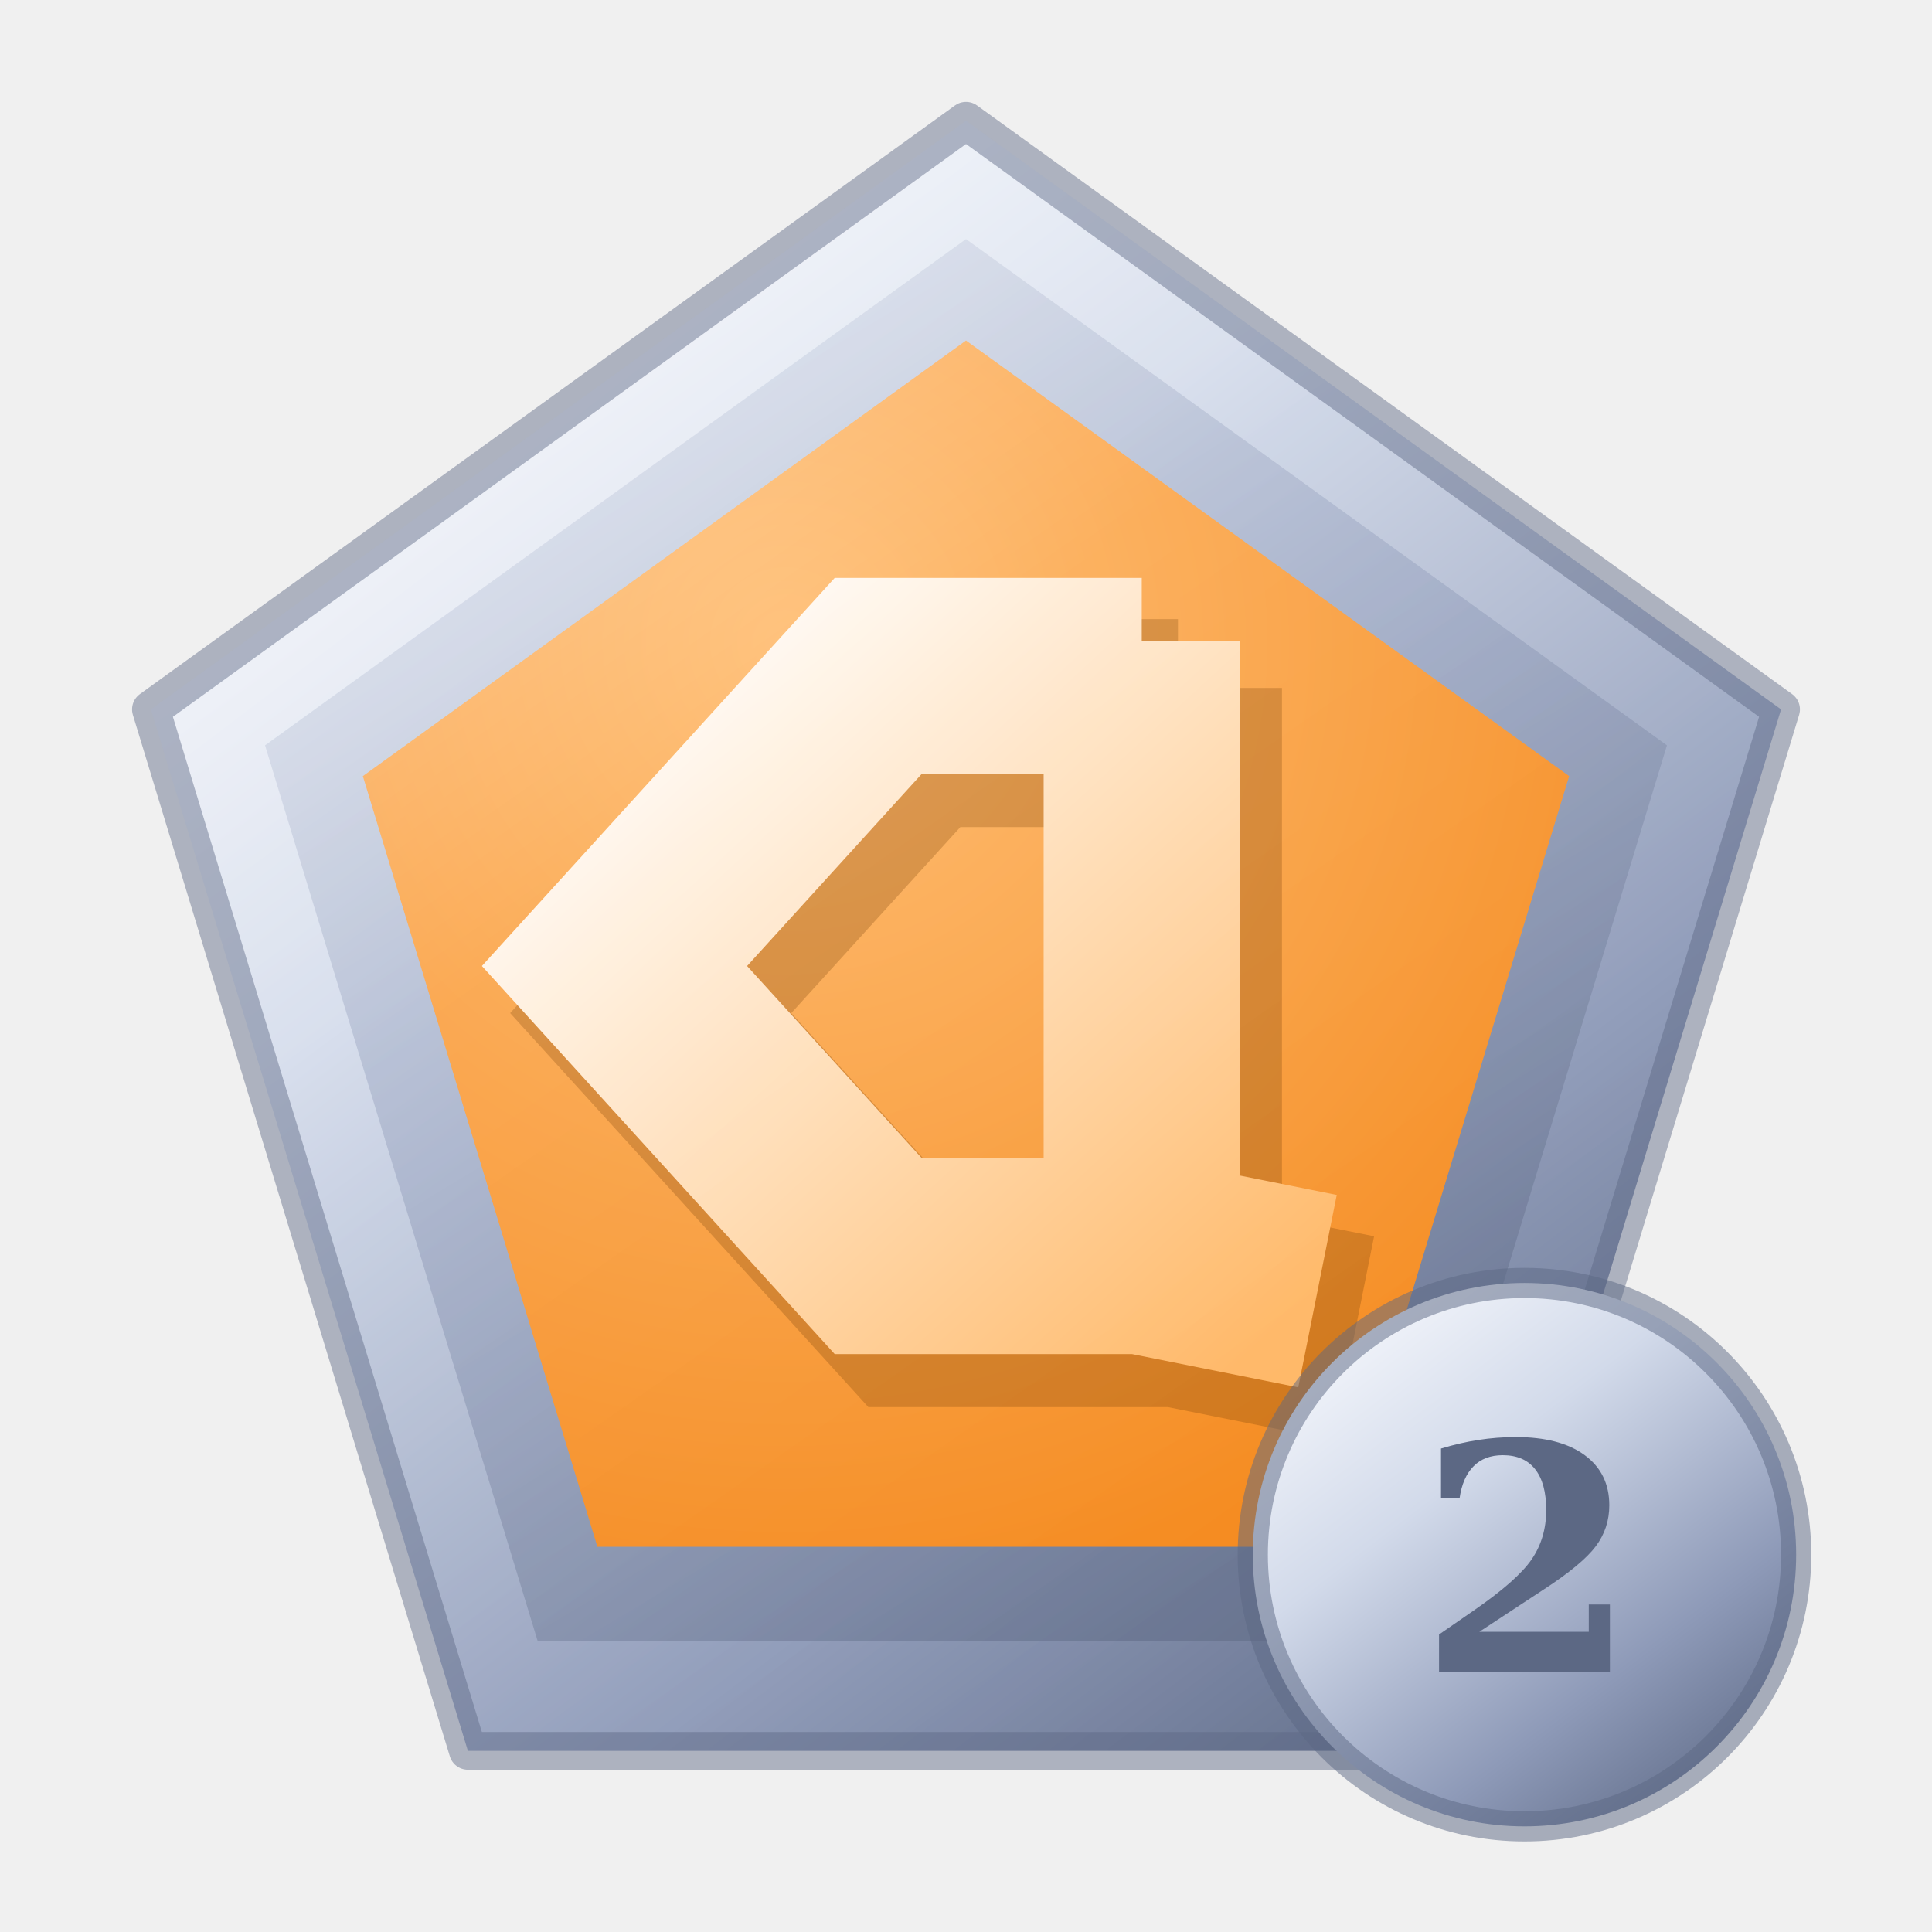
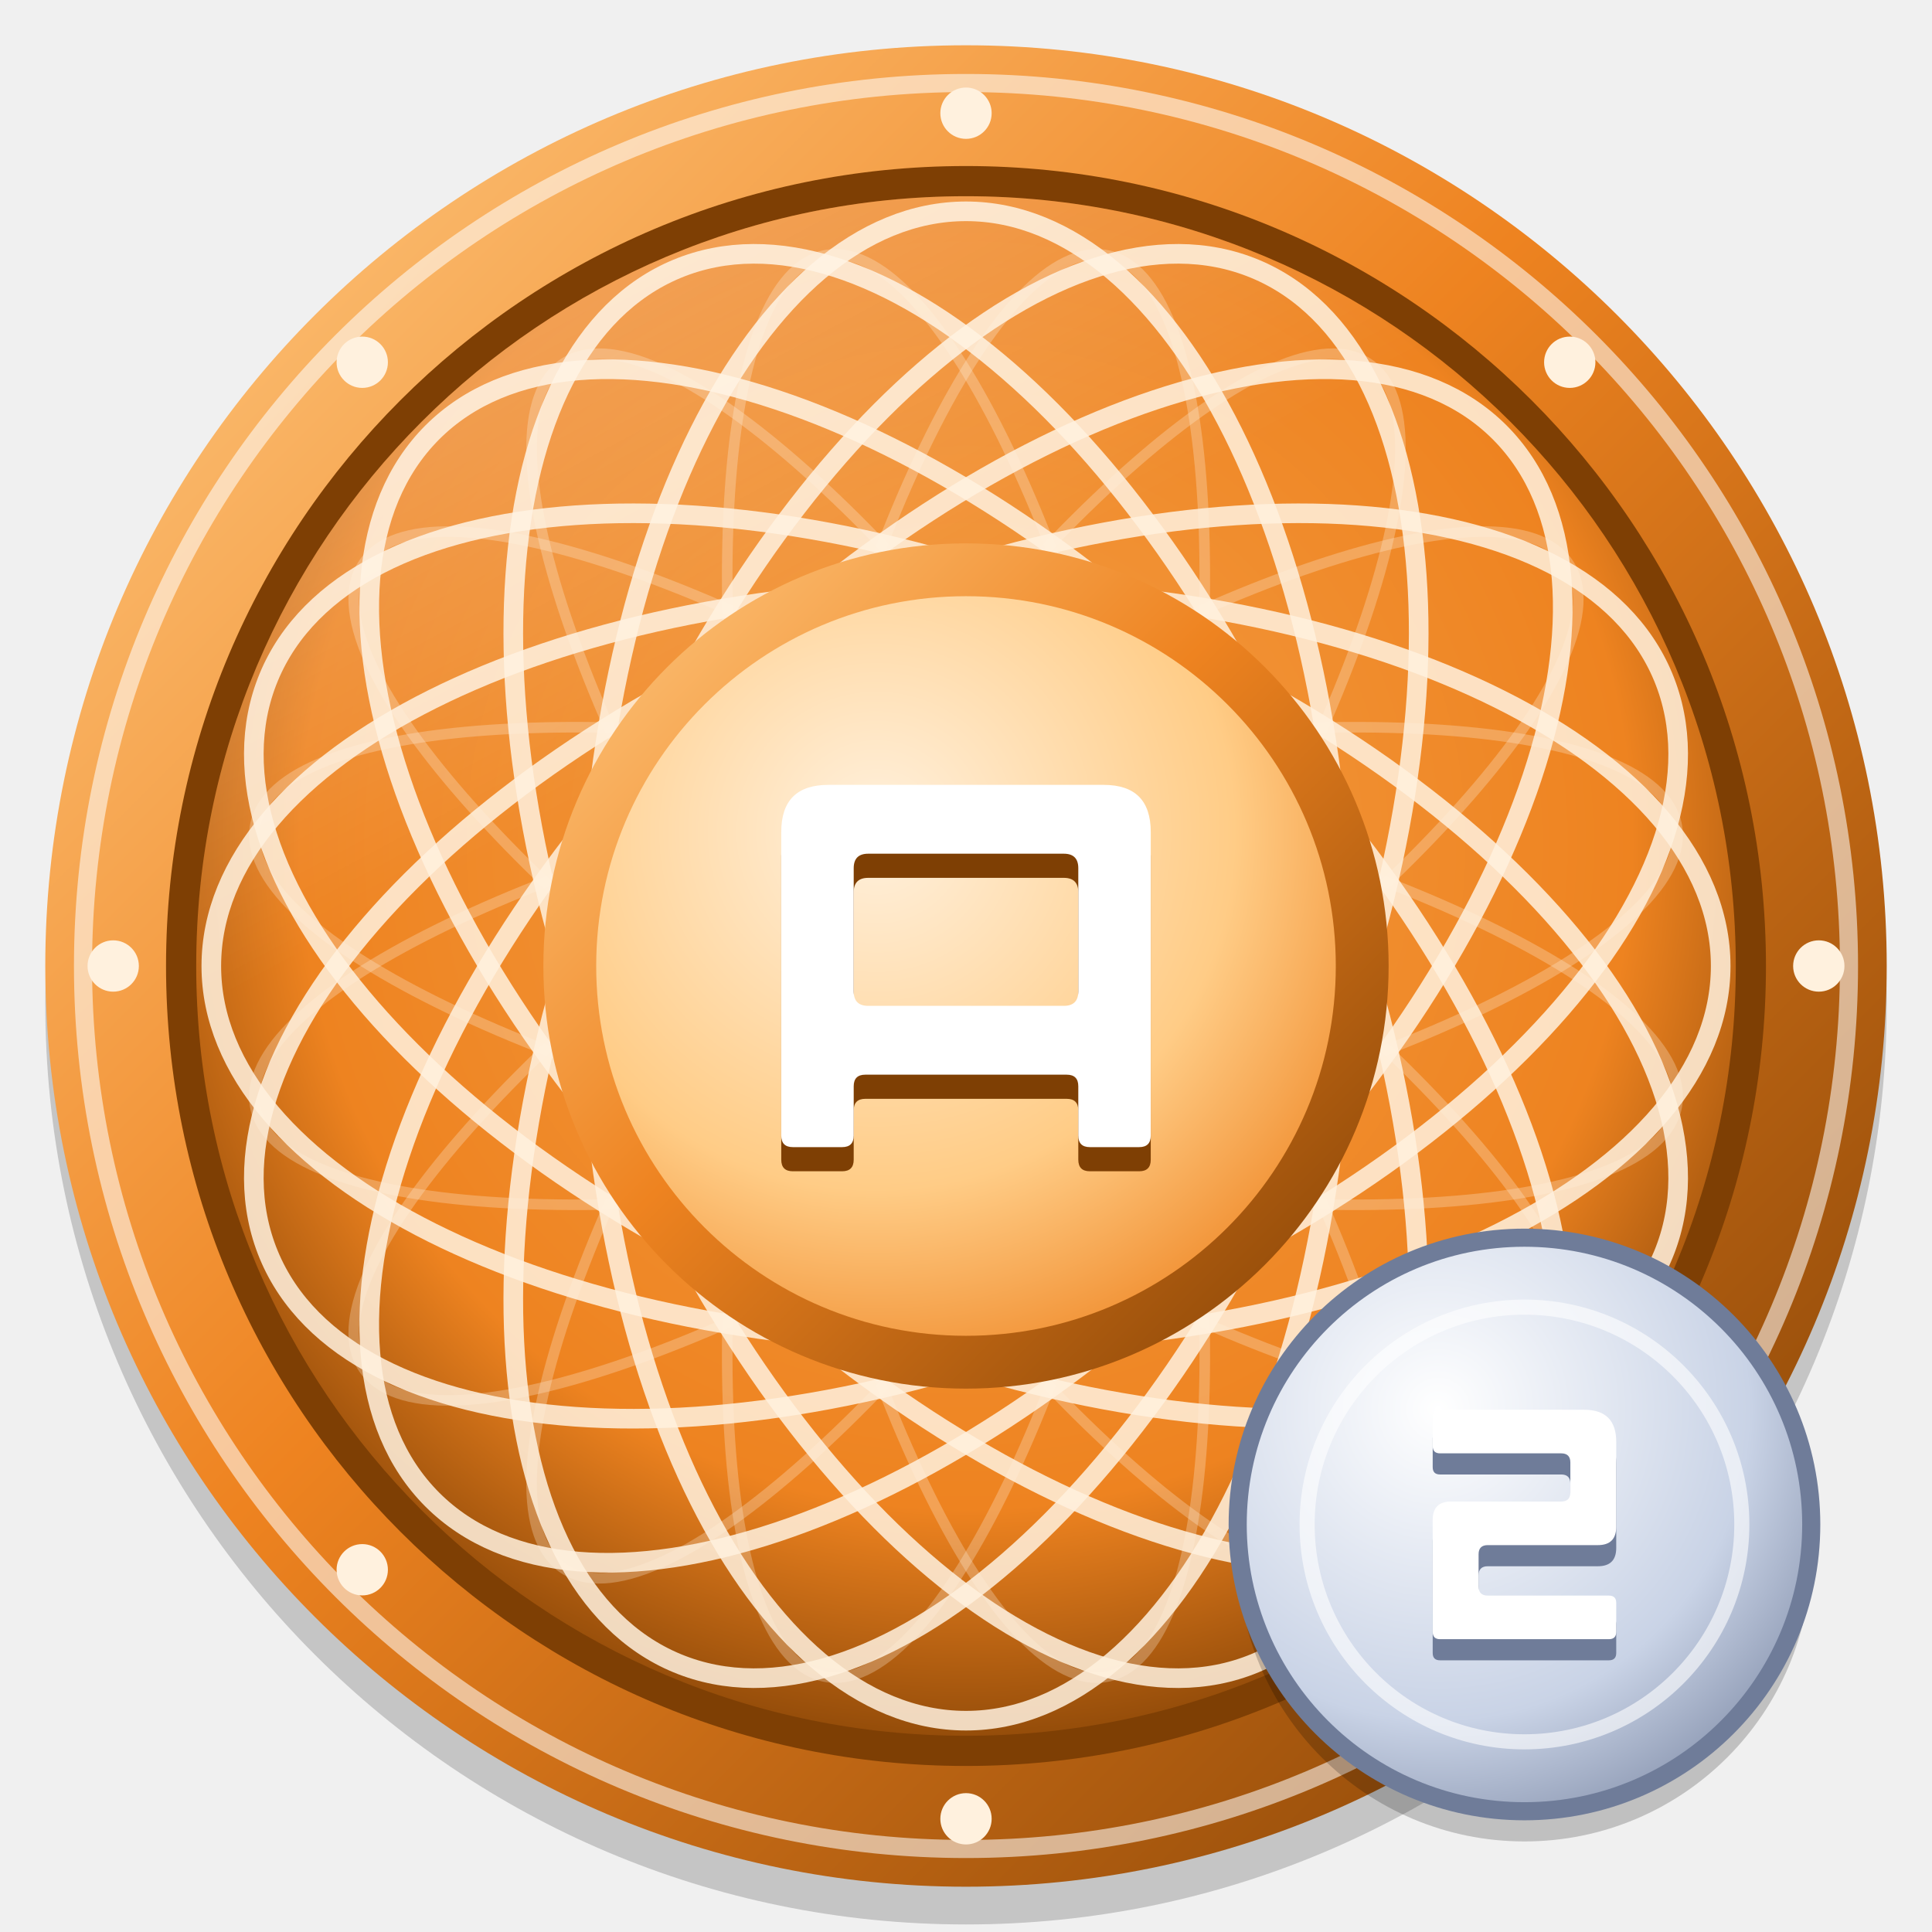
- <svg xmlns="http://www.w3.org/2000/svg" width="128" height="128" viewBox="0 0 128 128" fill="none">
+ <svg xmlns="http://www.w3.org/2000/svg" viewBox="0 0 128 128" fill="none">
  <defs>
-     <linearGradient id="Lalphapentagonlogo2p" x1="12%" y1="0%" x2="88%" y2="100%">
-       <stop offset="0" stop-color="#FBFCFF" stop-opacity="1" />
-       <stop offset="0.35" stop-color="#D2DAEA" stop-opacity="1" />
-       <stop offset="0.72" stop-color="#8E9AB8" stop-opacity="1" />
-       <stop offset="1" stop-color="#5C6884" stop-opacity="1" />
+     <linearGradient id="roalpha2rim" x1="0" y1="0" x2="1" y2="1">
+       <stop offset="0" stop-color="#FFCC86" />
+       <stop offset=".45" stop-color="#EE8320" />
+       <stop offset="1" stop-color="#7E3F04" />
    </linearGradient>
-     <linearGradient id="Lalphapentagonlogo2i" x1="0%" y1="0%" x2="60%" y2="100%">
-       <stop offset="0" stop-color="#D2DAEA" stop-opacity="1" />
-       <stop offset="0.55" stop-color="#8E9AB8" stop-opacity="1" />
-       <stop offset="1" stop-color="#5C6884" stop-opacity="1" />
+     <radialGradient id="roalpha2face" cx=".5" cy=".42" r=".62">
+       <stop offset="0" stop-color="#F49D44" />
+       <stop offset=".7" stop-color="#EE8320" />
+       <stop offset="1" stop-color="#7E3F04" />
+     </radialGradient>
+     <radialGradient id="roalpha2med" cx=".38" cy=".32" r=".8">
+       <stop offset="0" stop-color="#FFF1DE" />
+       <stop offset=".6" stop-color="#FFCC86" />
+       <stop offset="1" stop-color="#EE8320" />
+     </radialGradient>
+     <linearGradient id="roalpha2shine" x1="0" y1="0" x2=".7" y2="1">
+       <stop offset="0" stop-color="#fff" stop-opacity=".5" />
+       <stop offset=".5" stop-color="#fff" stop-opacity="0" />
    </linearGradient>
-     <linearGradient id="Lalphapentagonlogo2g" x1="0%" y1="0%" x2="70%" y2="100%">
-       <stop offset="0" stop-color="#FFFFFF" stop-opacity="0.55" />
-       <stop offset="0.45" stop-color="#FFFFFF" stop-opacity="0.1" />
-       <stop offset="1" stop-color="#FFFFFF" stop-opacity="0" />
-     </linearGradient>
-     <radialGradient id="Lalphapentagonlogo2c" cx="35%" cy="25%" r="80%">
-       <stop offset="0" stop-color="#FFB765" stop-opacity="1" />
-       <stop offset="1" stop-color="#F58A1E" stop-opacity="1" />
+     <clipPath id="roalpha2clip">
+       <circle cx="64" cy="64" r="51" />
+     </clipPath>
+   </defs>
+   <circle cx="64" cy="66.5" r="61" fill="#000" opacity=".18" />
+   <circle cx="64" cy="64" r="61" fill="url(#roalpha2rim)" />
+   <circle cx="64" cy="64" r="58.5" fill="none" stroke="#fff" stroke-opacity=".55" stroke-width="1.2" />
+   <circle cx="64.0" cy="7.5" r="1.7" fill="#FFF1DE" />
+   <circle cx="104.0" cy="24.0" r="1.7" fill="#FFF1DE" />
+   <circle cx="120.5" cy="64.0" r="1.7" fill="#FFF1DE" />
+   <circle cx="104.0" cy="104.0" r="1.7" fill="#FFF1DE" />
+   <circle cx="64.0" cy="120.5" r="1.7" fill="#FFF1DE" />
+   <circle cx="24.0" cy="104.0" r="1.7" fill="#FFF1DE" />
+   <circle cx="7.5" cy="64.0" r="1.7" fill="#FFF1DE" />
+   <circle cx="24.0" cy="24.0" r="1.7" fill="#FFF1DE" />
+   <circle cx="64" cy="64" r="53" fill="#7E3F04" />
+   <circle cx="64" cy="64" r="51" fill="url(#roalpha2face)" />
+   <g clip-path="url(#roalpha2clip)">
+     <ellipse cx="64" cy="64" rx="48" ry="13" fill="none" stroke="#FFF1DE" stroke-opacity=".28" stroke-width=".7" transform="rotate(11.25 64 64)" />
+     <ellipse cx="64" cy="64" rx="48" ry="13" fill="none" stroke="#FFF1DE" stroke-opacity=".28" stroke-width=".7" transform="rotate(33.75 64 64)" />
+     <ellipse cx="64" cy="64" rx="48" ry="13" fill="none" stroke="#FFF1DE" stroke-opacity=".28" stroke-width=".7" transform="rotate(56.25 64 64)" />
+     <ellipse cx="64" cy="64" rx="48" ry="13" fill="none" stroke="#FFF1DE" stroke-opacity=".28" stroke-width=".7" transform="rotate(78.75 64 64)" />
+     <ellipse cx="64" cy="64" rx="48" ry="13" fill="none" stroke="#FFF1DE" stroke-opacity=".28" stroke-width=".7" transform="rotate(101.25 64 64)" />
+     <ellipse cx="64" cy="64" rx="48" ry="13" fill="none" stroke="#FFF1DE" stroke-opacity=".28" stroke-width=".7" transform="rotate(123.75 64 64)" />
+     <ellipse cx="64" cy="64" rx="48" ry="13" fill="none" stroke="#FFF1DE" stroke-opacity=".28" stroke-width=".7" transform="rotate(146.25 64 64)" />
+     <ellipse cx="64" cy="64" rx="48" ry="13" fill="none" stroke="#FFF1DE" stroke-opacity=".28" stroke-width=".7" transform="rotate(168.75 64 64)" />
+     <ellipse cx="64" cy="64" rx="50" ry="25" fill="none" stroke="#FFF1DE" stroke-opacity=".85" stroke-width="1.3" transform="rotate(0.00 64 64)" />
+     <ellipse cx="64" cy="64" rx="50" ry="25" fill="none" stroke="#FFF1DE" stroke-opacity=".85" stroke-width="1.3" transform="rotate(22.50 64 64)" />
+     <ellipse cx="64" cy="64" rx="50" ry="25" fill="none" stroke="#FFF1DE" stroke-opacity=".85" stroke-width="1.3" transform="rotate(45.00 64 64)" />
+     <ellipse cx="64" cy="64" rx="50" ry="25" fill="none" stroke="#FFF1DE" stroke-opacity=".85" stroke-width="1.3" transform="rotate(67.50 64 64)" />
+     <ellipse cx="64" cy="64" rx="50" ry="25" fill="none" stroke="#FFF1DE" stroke-opacity=".85" stroke-width="1.3" transform="rotate(90.00 64 64)" />
+     <ellipse cx="64" cy="64" rx="50" ry="25" fill="none" stroke="#FFF1DE" stroke-opacity=".85" stroke-width="1.3" transform="rotate(112.50 64 64)" />
+     <ellipse cx="64" cy="64" rx="50" ry="25" fill="none" stroke="#FFF1DE" stroke-opacity=".85" stroke-width="1.3" transform="rotate(135.00 64 64)" />
+     <ellipse cx="64" cy="64" rx="50" ry="25" fill="none" stroke="#FFF1DE" stroke-opacity=".85" stroke-width="1.3" transform="rotate(157.50 64 64)" />
+     <path d="M0 0 H128 L0 100 Z" fill="url(#roalpha2shine)" />
+   </g>
+   <circle cx="64" cy="64" r="28" fill="url(#roalpha2rim)" />
+   <circle cx="64" cy="64" r="24.5" fill="url(#roalpha2med)" />
+   <g transform="translate(0 1.6)">
+     <path d="M13.00 0.00 L89.00 0.00 Q102.00 0.00 102.00 13.00 L102.00 96.80 Q102.00 100.00 98.80 100.00 L85.20 100.00 Q82.00 100.00 82.00 96.80 L82.00 83.20 Q82.00 80.00 78.80 80.00 L23.20 80.00 Q20.00 80.00 20.00 83.20 L20.00 96.80 Q20.00 100.00 16.80 100.00 L3.20 100.00 Q0.00 100.00 0.00 96.80 L0.00 13.00 Q0.00 0.00 13.00 0.00 Z M20.00 23.00 L20.00 57.00 Q20.00 61.00 24.00 61.00 L78.00 61.00 Q82.00 61.00 82.00 57.00 L82.00 23.00 Q82.00 19.00 78.00 19.00 L24.00 19.00 Q20.00 19.00 20.00 23.00 Z" fill="#7E3F04" fill-rule="evenodd" transform="translate(51.76 52.00) scale(0.24)" />
+   </g>
+   <path d="M13.00 0.00 L89.00 0.00 Q102.00 0.00 102.00 13.00 L102.00 96.80 Q102.00 100.00 98.80 100.00 L85.20 100.00 Q82.00 100.00 82.00 96.80 L82.00 83.20 Q82.00 80.00 78.80 80.00 L23.20 80.00 Q20.00 80.00 20.00 83.20 L20.00 96.80 Q20.00 100.00 16.80 100.00 L3.20 100.00 Q0.00 100.00 0.00 96.80 L0.00 13.00 Q0.00 0.00 13.00 0.00 Z M20.00 23.00 L20.00 57.00 Q20.00 61.00 24.00 61.00 L78.00 61.00 Q82.00 61.00 82.00 57.00 L82.00 23.00 Q82.00 19.00 78.00 19.00 L24.00 19.00 Q20.00 19.00 20.00 23.00 Z" fill="#fff" fill-rule="evenodd" transform="translate(51.76 52.00) scale(0.24)" />
+   <defs>
+     <radialGradient id="roalpha2pt" cx=".35" cy=".3" r=".9">
+       <stop offset="0" stop-color="#FFFFFF" />
+       <stop offset=".6" stop-color="#C9D3E6" />
+       <stop offset="1" stop-color="#6F7C99" />
    </radialGradient>
  </defs>
-   <path d="M64 8 L118 47 L97 116 H31 L10 47 Z" fill="url(#Lalphapentagonlogo2p)" />
-   <g transform="translate(64,64) scale(.86) translate(-64,-64)">
-     <path d="M64 8 L118 47 L97 116 H31 L10 47 Z" fill="url(#Lalphapentagonlogo2i)" opacity=".55" />
+   <circle cx="101" cy="103" r="19" fill="#000" opacity=".2" />
+   <circle cx="101" cy="101" r="19" fill="url(#roalpha2pt)" stroke="#6F7C99" stroke-width="1.2" />
+   <circle cx="101" cy="101" r="14.4" fill="none" stroke="#fff" stroke-opacity=".6" stroke-width="1" />
+   <g transform="translate(0 1.4)">
+     <path d="M3.20 0.00 L66.00 0.00 Q80.00 0.00 80.00 14.00 L80.00 51.00 Q80.00 59.00 72.00 59.00 L24.00 59.00 Q20.00 59.00 20.00 63.00 L20.00 77.00 Q20.00 81.00 24.00 81.00 L76.80 81.00 Q80.00 81.00 80.00 84.20 L80.00 96.80 Q80.00 100.00 76.80 100.00 L3.20 100.00 Q0.00 100.00 0.00 96.80 L0.00 48.00 Q0.00 40.00 8.00 40.00 L56.00 40.00 Q60.00 40.00 60.00 36.00 L60.00 23.00 Q60.00 19.00 56.00 19.00 L3.20 19.00 Q0.00 19.00 0.00 15.80 L0.00 3.20 Q0.00 0.00 3.20 0.00 Z" fill="#6F7C99" transform="translate(94.92 93.40) scale(0.152)" />
  </g>
-   <g transform="translate(64,64) scale(.74) translate(-64,-64)">
-     <path d="M64 8 L118 47 L97 116 H31 L10 47 Z" fill="url(#Lalphapentagonlogo2c)" />
-   </g>
-   <defs>
-     <linearGradient id="gLalphapentagonlogo2logo" x1="0%" y1="0%" x2="100%" y2="100%">
-       <stop offset="0" stop-color="#FFFFFF" />
-       <stop offset="1" stop-color="#FFB765" />
-     </linearGradient>
-   </defs>
-   <g transform="translate(64.00 64.00) scale(0.5822) translate(-60.00 -77.00)">
-     <path d="M80 44 L50 44 L20 77 L50 110 L80 110 M80 40 V110 L100 114" fill="none" stroke-linecap="butt" stroke-linejoin="miter" stroke-miterlimit="2" stroke="#8A4A06" stroke-opacity=".34" stroke-width="23.67" transform="translate(4.12 5.36)" />
-     <path d="M80 44 L50 44 L20 77 L50 110 L80 110 M80 40 V110 L100 114" fill="none" stroke-linecap="butt" stroke-linejoin="miter" stroke-miterlimit="2" stroke="url(#gLalphapentagonlogo2logo)" stroke-width="22.33" />
-   </g>
-   <path d="M64 8 L118 47 L97 116 H31 L10 47 Z" fill="url(#Lalphapentagonlogo2g)" />
-   <path d="M64 8 L118 47 L97 116 H31 L10 47 Z" fill="none" stroke="#5C6884" stroke-opacity=".45" stroke-width="2.5" stroke-linejoin="round" />
-   <circle cx="101" cy="103" r="18" fill="url(#Lalphapentagonlogo2p)" stroke="#5C6884" stroke-opacity=".5" stroke-width="2" />
-   <path d="M96.70 99.27H95.47V95.97Q96.72 95.59 97.95 95.40Q99.17 95.21 100.43 95.21Q103.35 95.21 104.98 96.40Q106.62 97.60 106.62 99.73Q106.62 101.25 105.72 102.45Q104.81 103.66 102.27 105.31L98.01 108.11H105.26V106.30H106.66V110.79H95.34V108.29L97.61 106.72Q100.51 104.72 101.47 103.32Q102.44 101.91 102.44 100.04Q102.44 98.26 101.70 97.33Q100.97 96.41 99.56 96.41Q98.35 96.41 97.63 97.14Q96.90 97.87 96.70 99.27Z" fill="#5C6884" />
+   <path d="M3.20 0.00 L66.00 0.00 Q80.00 0.00 80.00 14.00 L80.00 51.00 Q80.00 59.00 72.00 59.00 L24.00 59.00 Q20.00 59.00 20.00 63.00 L20.00 77.00 Q20.00 81.00 24.00 81.00 L76.80 81.00 Q80.00 81.00 80.00 84.20 L80.00 96.80 Q80.00 100.00 76.80 100.00 L3.20 100.00 Q0.00 100.00 0.00 96.80 L0.00 48.00 Q0.00 40.00 8.00 40.00 L56.00 40.00 Q60.00 40.00 60.00 36.00 L60.00 23.00 Q60.00 19.00 56.00 19.00 L3.20 19.00 Q0.00 19.00 0.00 15.80 L0.00 3.20 Q0.00 0.00 3.20 0.00 Z" fill="#fff" transform="translate(94.92 93.40) scale(0.152)" />
</svg>
